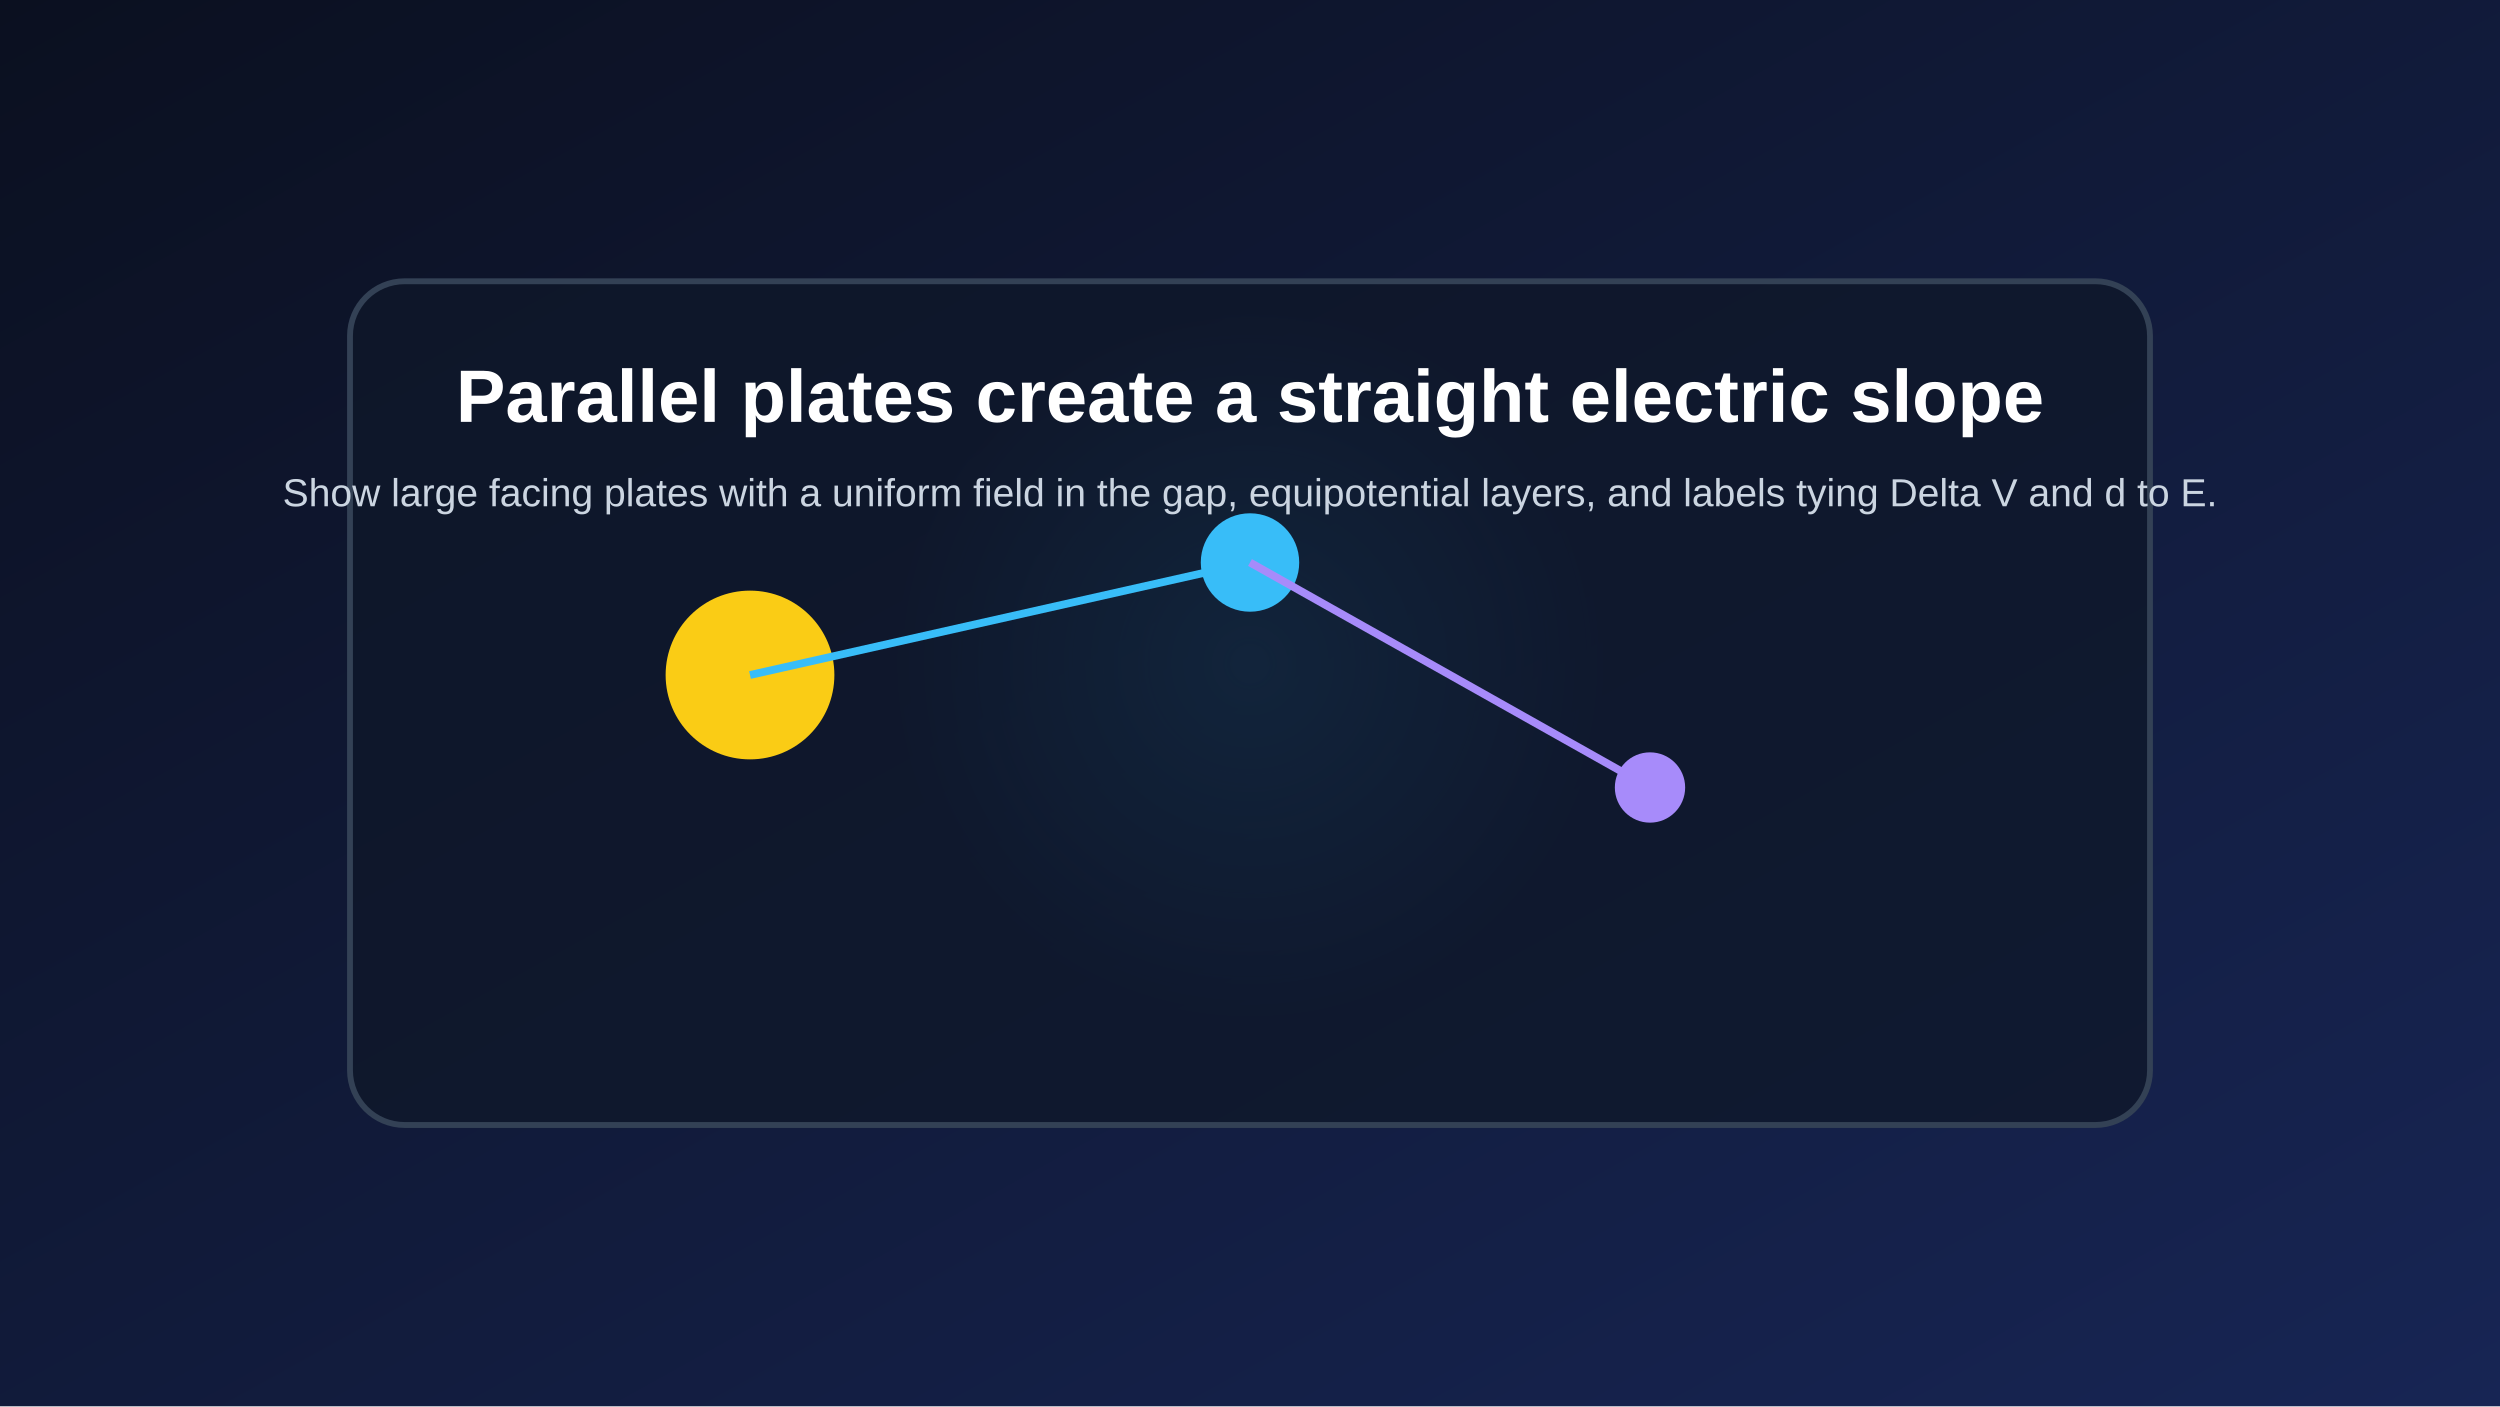
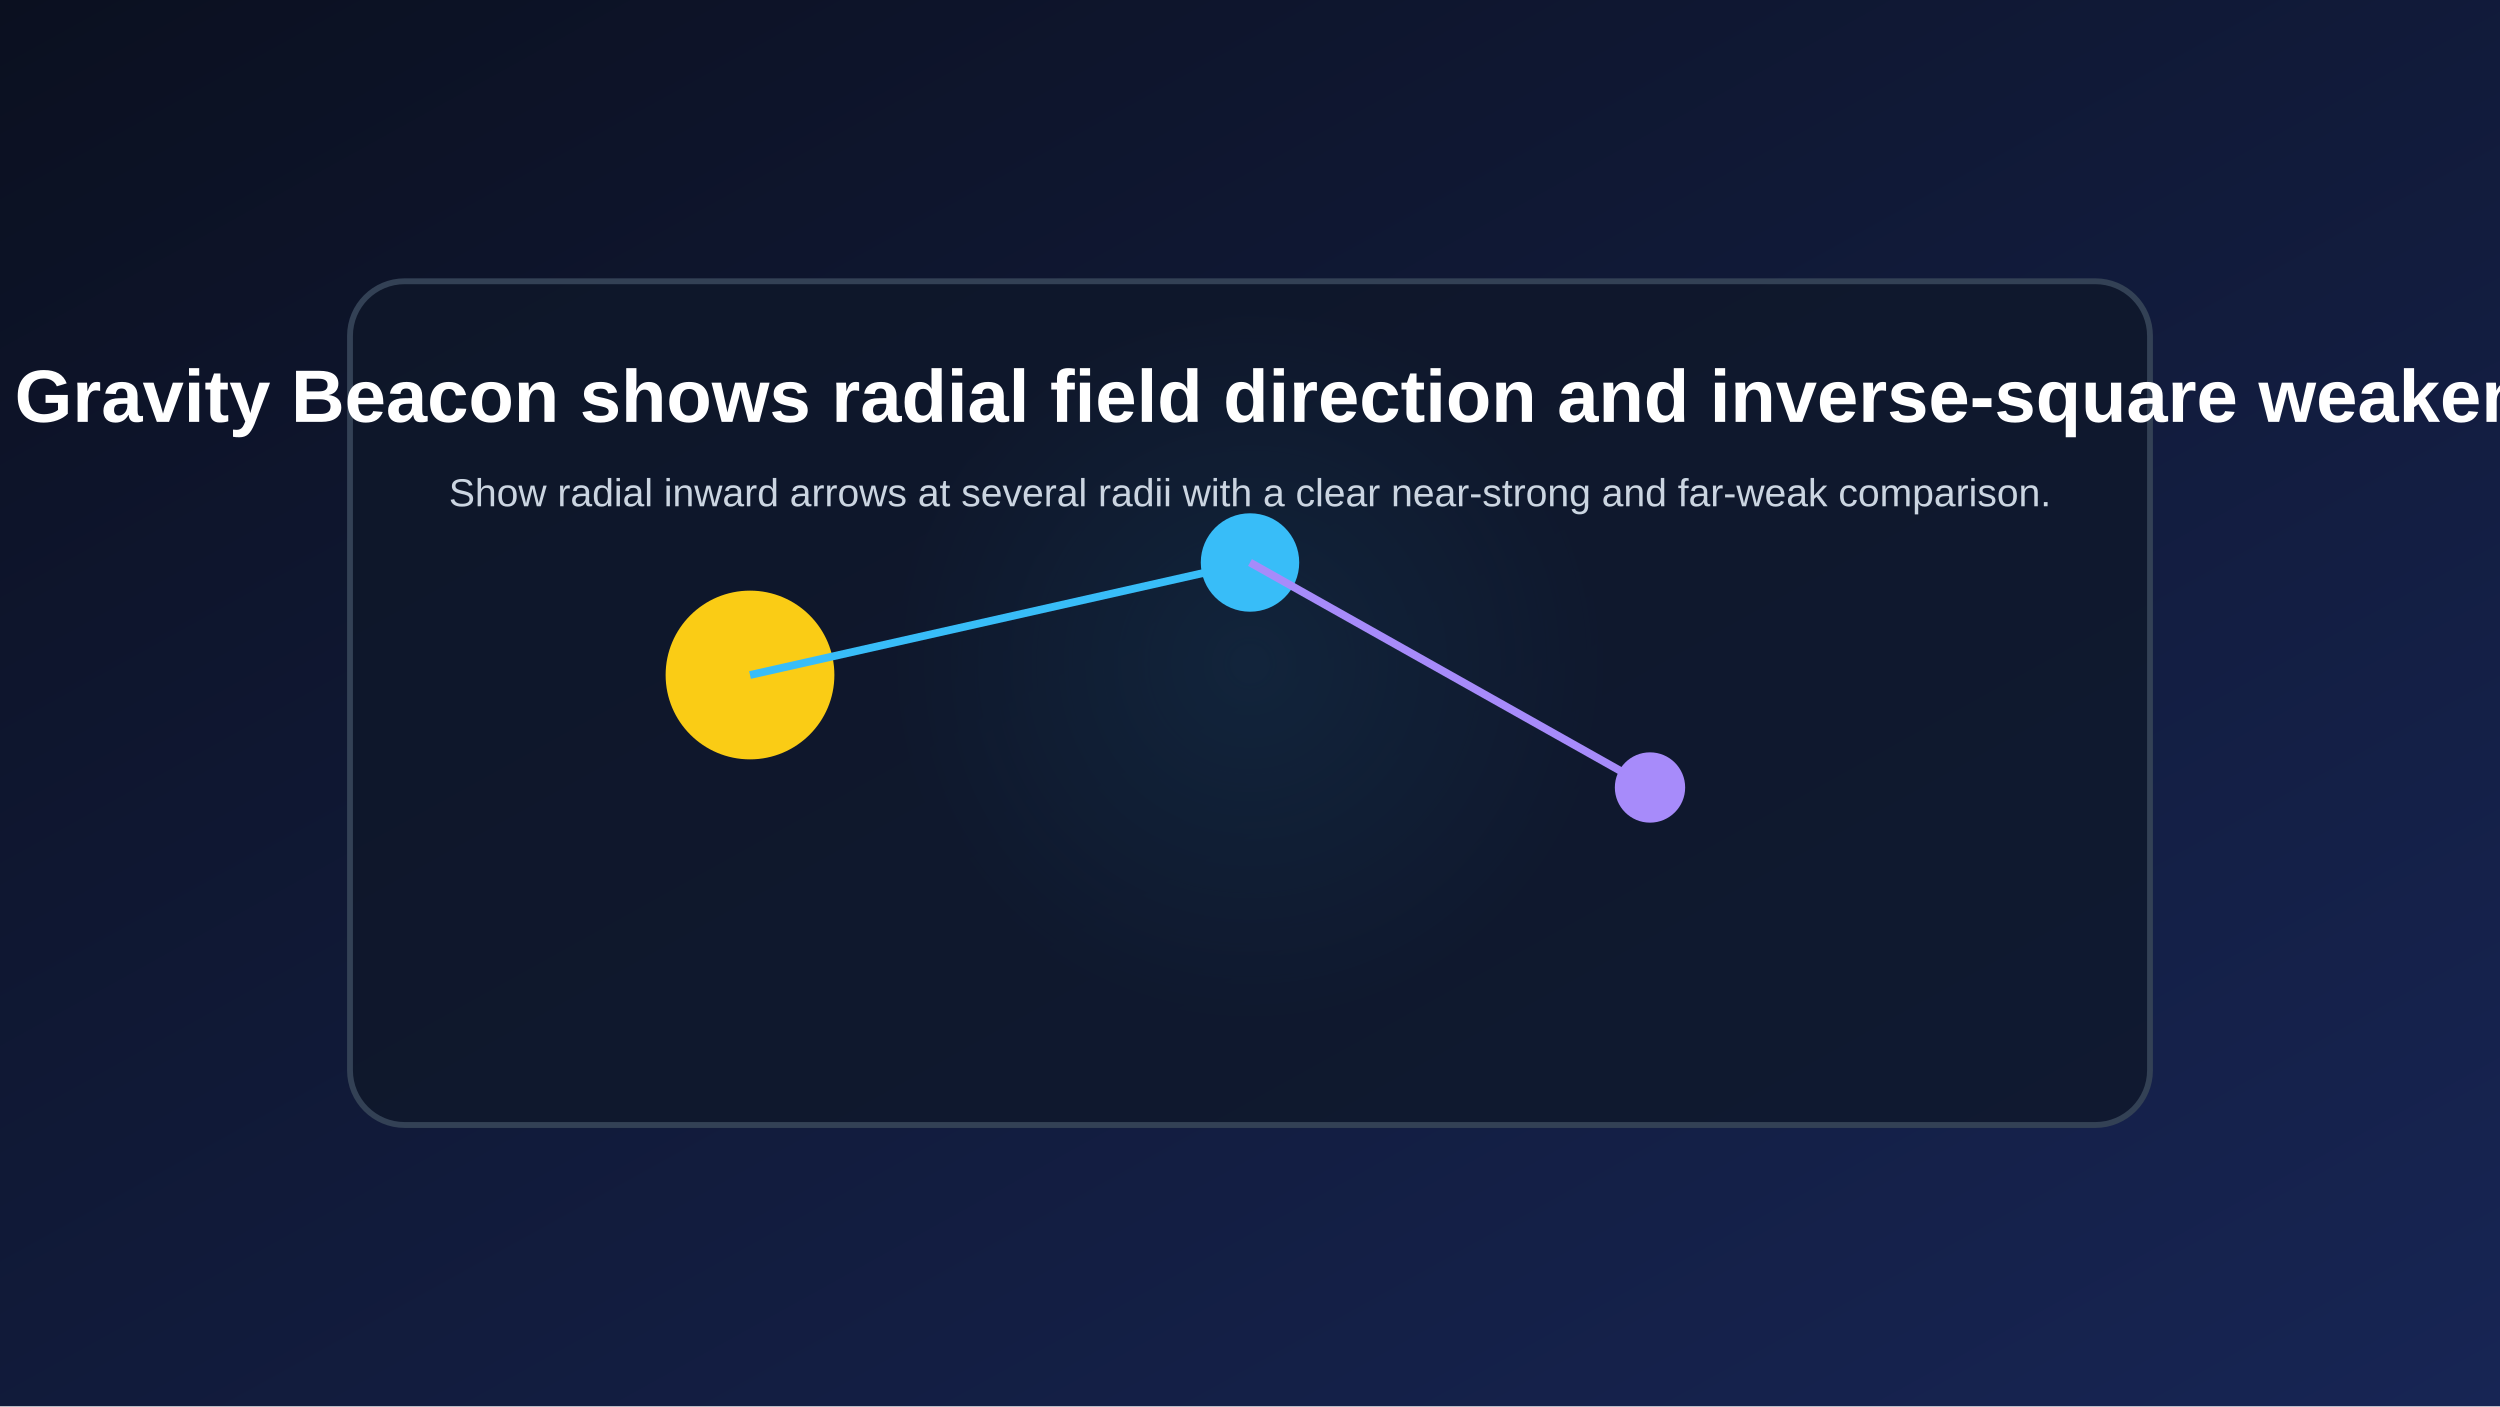
<svg xmlns="http://www.w3.org/2000/svg" width="1280" height="720" viewBox="0 0 1280 720">
  <defs>
    <linearGradient id="bg" x1="0" x2="1" y1="0" y2="1">
      <stop offset="0%" stop-color="#0b1020" />
      <stop offset="100%" stop-color="#172554" />
    </linearGradient>
    <radialGradient id="glow" cx="50%" cy="45%" r="45%">
      <stop offset="0%" stop-color="#38bdf8" stop-opacity="0.35" />
      <stop offset="100%" stop-color="#38bdf8" stop-opacity="0" />
    </radialGradient>
  </defs>
  <rect width="100%" height="100%" fill="url(#bg)" />
  <circle cx="640.0" cy="360.0" r="201.6" fill="url(#glow)" />
  <rect x="179.2" y="144.0" width="921.6" height="432.0" rx="28" fill="#0f172a" fill-opacity="0.78" stroke="#334155" stroke-width="3" />
  <circle cx="384.0" cy="345.6" r="43.2" fill="#facc15" />
  <circle cx="640.0" cy="288.0" r="25.2" fill="#38bdf8" />
  <circle cx="844.8" cy="403.2" r="18.0" fill="#a78bfa" />
  <line x1="384.0" y1="345.6" x2="640.0" y2="288.0" stroke="#38bdf8" stroke-width="4" />
  <line x1="640.0" y1="288.0" x2="844.8" y2="403.2" stroke="#a78bfa" stroke-width="4" />
-   <text x="640.0" y="216.0" fill="white" text-anchor="middle" font-size="38" font-family="Arial" font-weight="bold">Parallel plates create a straight electric slope</text>
-   <text x="640.0" y="259.2" fill="#cbd5e1" text-anchor="middle" font-size="20" font-family="Arial">Show large facing plates with a uniform field in the gap, equipotential layers, and labels tying Delta V and d to E.</text>
+   <text x="640.0" y="216.0" fill="white" text-anchor="middle" font-size="38" font-family="Arial" font-weight="bold">The Gravity Beacon shows radial field direction and inverse-square weakening</text>
+   <text x="640.0" y="259.2" fill="#cbd5e1" text-anchor="middle" font-size="20" font-family="Arial">Show radial inward arrows at several radii with a clear near-strong and far-weak comparison.</text>
</svg>
